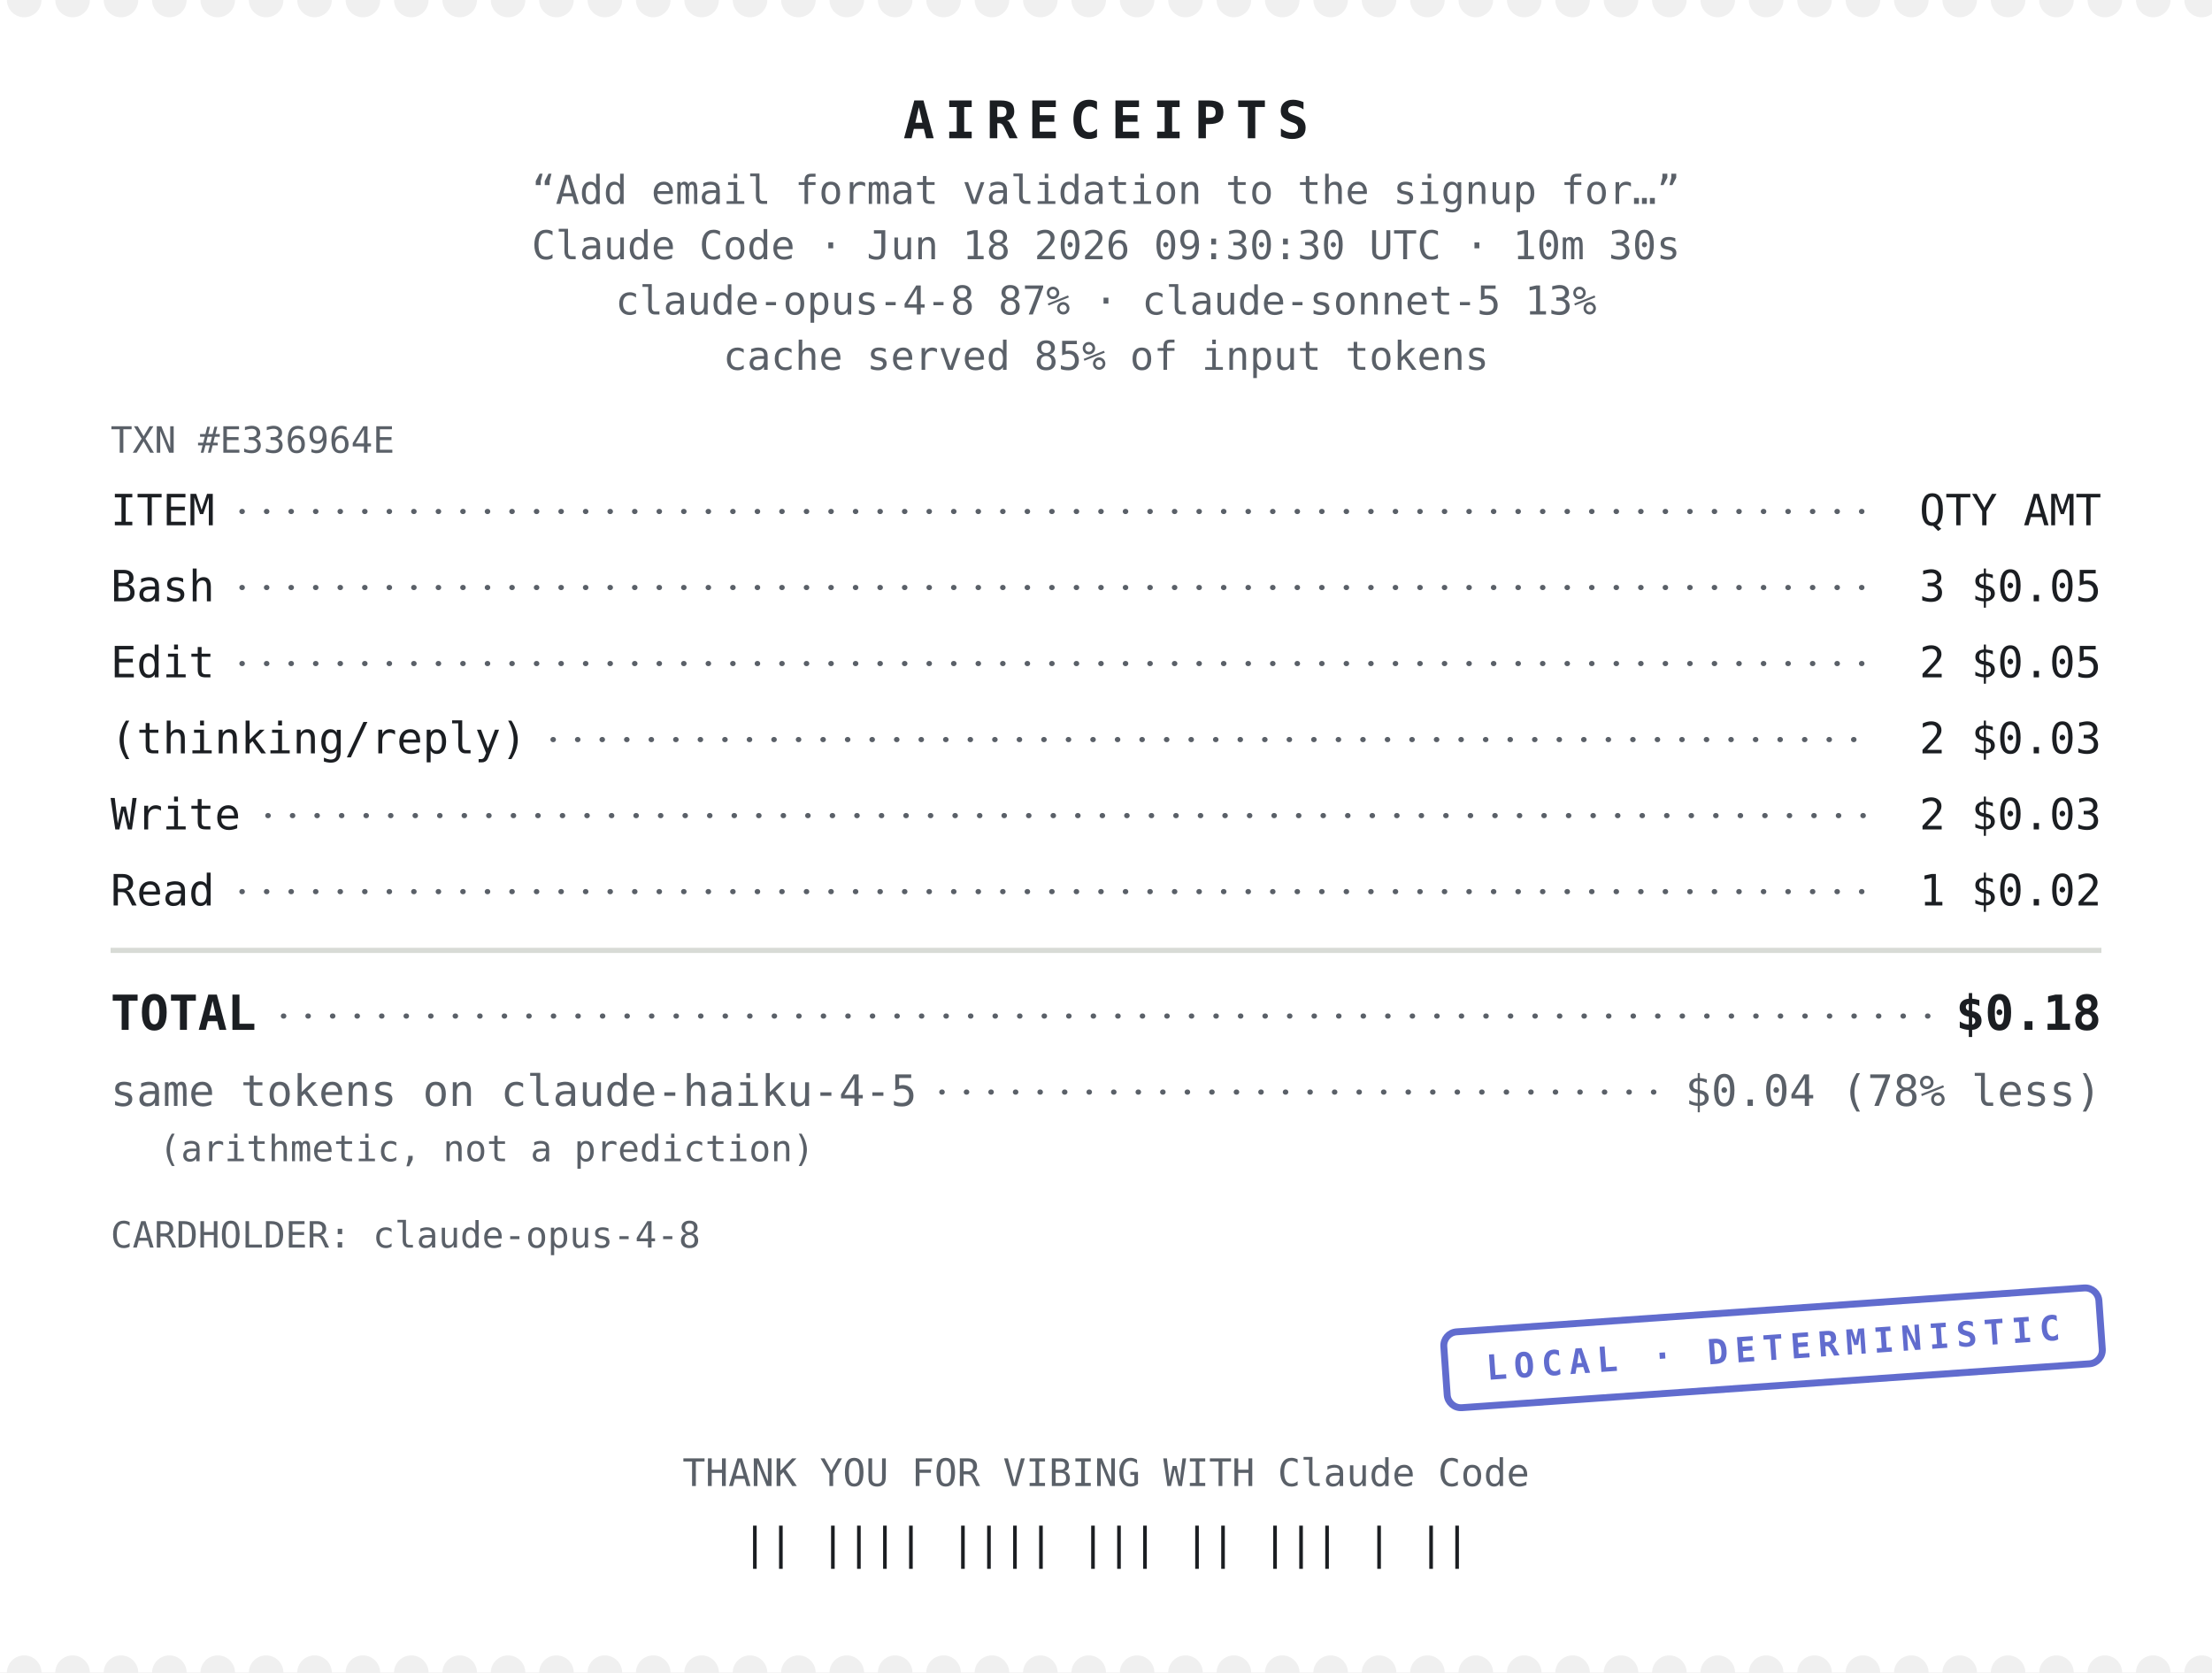
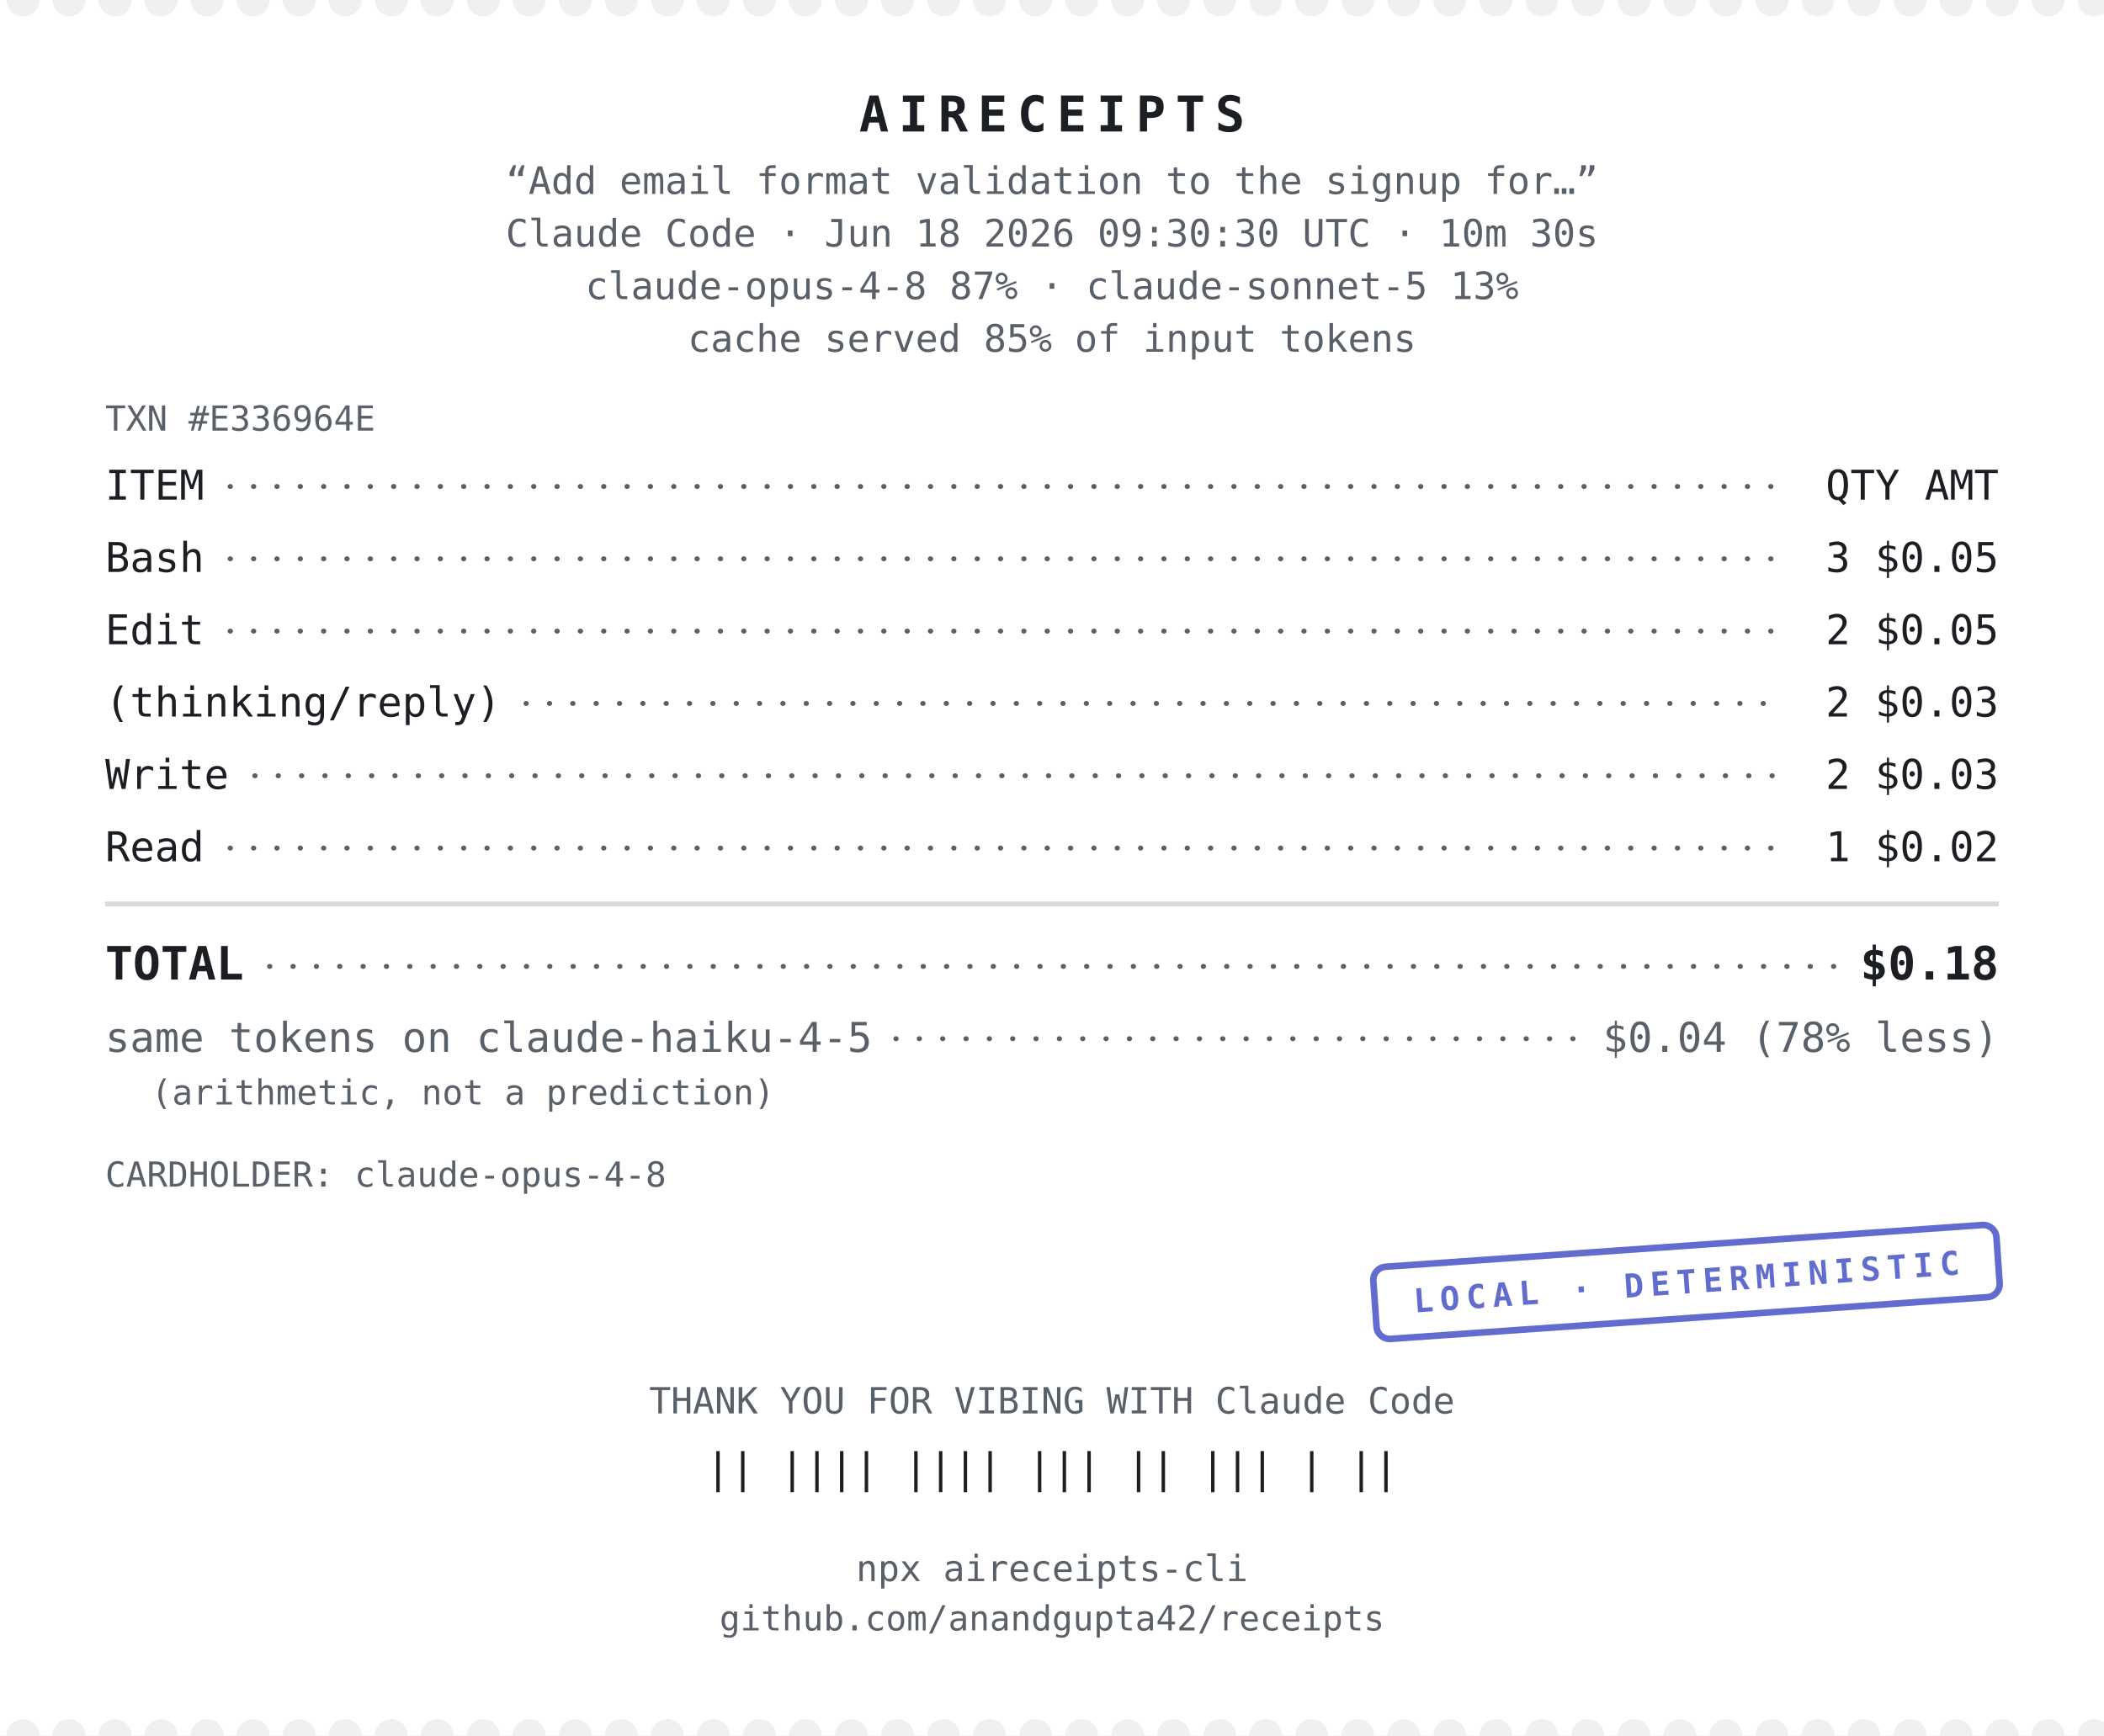
- <svg xmlns="http://www.w3.org/2000/svg" width="640" height="484" viewBox="0 0 640 484" font-family="&quot;SF Mono&quot;,&quot;Cascadia Code&quot;,&quot;JetBrains Mono&quot;,Menlo,Consolas,monospace" role="img" aria-label="aireceipts cost receipt">
+ <svg xmlns="http://www.w3.org/2000/svg" width="640" height="528" viewBox="0 0 640 528" font-family="&quot;SF Mono&quot;,&quot;Cascadia Code&quot;,&quot;JetBrains Mono&quot;,Menlo,Consolas,monospace" role="img" aria-label="aireceipts cost receipt">
  <g transform="translate(0 0)">
    <defs>
-       <mask id="perf-0" maskUnits="userSpaceOnUse" x="-5" y="-5" width="650" height="494">
-         <rect x="0" y="0" width="640" height="484" fill="#FFFFFF" />
+       <mask id="perf-0" maskUnits="userSpaceOnUse" x="-5" y="-5" width="650" height="538">
+         <rect x="0" y="0" width="640" height="528" fill="#FFFFFF" />
        <g class="perf-top">
          <circle cx="7" cy="0" r="5" fill="#000000" />
          <circle cx="21" cy="0" r="5" fill="#000000" />
          <circle cx="35" cy="0" r="5" fill="#000000" />
          <circle cx="49" cy="0" r="5" fill="#000000" />
          <circle cx="63" cy="0" r="5" fill="#000000" />
          <circle cx="77" cy="0" r="5" fill="#000000" />
          <circle cx="91" cy="0" r="5" fill="#000000" />
          <circle cx="105" cy="0" r="5" fill="#000000" />
          <circle cx="119" cy="0" r="5" fill="#000000" />
          <circle cx="133" cy="0" r="5" fill="#000000" />
          <circle cx="147" cy="0" r="5" fill="#000000" />
          <circle cx="161" cy="0" r="5" fill="#000000" />
          <circle cx="175" cy="0" r="5" fill="#000000" />
          <circle cx="189" cy="0" r="5" fill="#000000" />
          <circle cx="203" cy="0" r="5" fill="#000000" />
          <circle cx="217" cy="0" r="5" fill="#000000" />
          <circle cx="231" cy="0" r="5" fill="#000000" />
          <circle cx="245" cy="0" r="5" fill="#000000" />
          <circle cx="259" cy="0" r="5" fill="#000000" />
          <circle cx="273" cy="0" r="5" fill="#000000" />
          <circle cx="287" cy="0" r="5" fill="#000000" />
          <circle cx="301" cy="0" r="5" fill="#000000" />
          <circle cx="315" cy="0" r="5" fill="#000000" />
          <circle cx="329" cy="0" r="5" fill="#000000" />
          <circle cx="343" cy="0" r="5" fill="#000000" />
          <circle cx="357" cy="0" r="5" fill="#000000" />
          <circle cx="371" cy="0" r="5" fill="#000000" />
          <circle cx="385" cy="0" r="5" fill="#000000" />
          <circle cx="399" cy="0" r="5" fill="#000000" />
          <circle cx="413" cy="0" r="5" fill="#000000" />
          <circle cx="427" cy="0" r="5" fill="#000000" />
          <circle cx="441" cy="0" r="5" fill="#000000" />
          <circle cx="455" cy="0" r="5" fill="#000000" />
          <circle cx="469" cy="0" r="5" fill="#000000" />
          <circle cx="483" cy="0" r="5" fill="#000000" />
          <circle cx="497" cy="0" r="5" fill="#000000" />
          <circle cx="511" cy="0" r="5" fill="#000000" />
          <circle cx="525" cy="0" r="5" fill="#000000" />
          <circle cx="539" cy="0" r="5" fill="#000000" />
          <circle cx="553" cy="0" r="5" fill="#000000" />
          <circle cx="567" cy="0" r="5" fill="#000000" />
          <circle cx="581" cy="0" r="5" fill="#000000" />
          <circle cx="595" cy="0" r="5" fill="#000000" />
          <circle cx="609" cy="0" r="5" fill="#000000" />
          <circle cx="623" cy="0" r="5" fill="#000000" />
          <circle cx="637" cy="0" r="5" fill="#000000" />
        </g>
        <g class="perf-bottom">
-           <circle cx="7" cy="484" r="5" fill="#000000" />
-           <circle cx="21" cy="484" r="5" fill="#000000" />
-           <circle cx="35" cy="484" r="5" fill="#000000" />
-           <circle cx="49" cy="484" r="5" fill="#000000" />
-           <circle cx="63" cy="484" r="5" fill="#000000" />
-           <circle cx="77" cy="484" r="5" fill="#000000" />
-           <circle cx="91" cy="484" r="5" fill="#000000" />
-           <circle cx="105" cy="484" r="5" fill="#000000" />
-           <circle cx="119" cy="484" r="5" fill="#000000" />
-           <circle cx="133" cy="484" r="5" fill="#000000" />
-           <circle cx="147" cy="484" r="5" fill="#000000" />
-           <circle cx="161" cy="484" r="5" fill="#000000" />
-           <circle cx="175" cy="484" r="5" fill="#000000" />
-           <circle cx="189" cy="484" r="5" fill="#000000" />
-           <circle cx="203" cy="484" r="5" fill="#000000" />
-           <circle cx="217" cy="484" r="5" fill="#000000" />
-           <circle cx="231" cy="484" r="5" fill="#000000" />
-           <circle cx="245" cy="484" r="5" fill="#000000" />
-           <circle cx="259" cy="484" r="5" fill="#000000" />
-           <circle cx="273" cy="484" r="5" fill="#000000" />
-           <circle cx="287" cy="484" r="5" fill="#000000" />
-           <circle cx="301" cy="484" r="5" fill="#000000" />
-           <circle cx="315" cy="484" r="5" fill="#000000" />
-           <circle cx="329" cy="484" r="5" fill="#000000" />
-           <circle cx="343" cy="484" r="5" fill="#000000" />
-           <circle cx="357" cy="484" r="5" fill="#000000" />
-           <circle cx="371" cy="484" r="5" fill="#000000" />
-           <circle cx="385" cy="484" r="5" fill="#000000" />
-           <circle cx="399" cy="484" r="5" fill="#000000" />
-           <circle cx="413" cy="484" r="5" fill="#000000" />
-           <circle cx="427" cy="484" r="5" fill="#000000" />
-           <circle cx="441" cy="484" r="5" fill="#000000" />
-           <circle cx="455" cy="484" r="5" fill="#000000" />
-           <circle cx="469" cy="484" r="5" fill="#000000" />
-           <circle cx="483" cy="484" r="5" fill="#000000" />
-           <circle cx="497" cy="484" r="5" fill="#000000" />
-           <circle cx="511" cy="484" r="5" fill="#000000" />
-           <circle cx="525" cy="484" r="5" fill="#000000" />
-           <circle cx="539" cy="484" r="5" fill="#000000" />
-           <circle cx="553" cy="484" r="5" fill="#000000" />
-           <circle cx="567" cy="484" r="5" fill="#000000" />
-           <circle cx="581" cy="484" r="5" fill="#000000" />
-           <circle cx="595" cy="484" r="5" fill="#000000" />
-           <circle cx="609" cy="484" r="5" fill="#000000" />
-           <circle cx="623" cy="484" r="5" fill="#000000" />
-           <circle cx="637" cy="484" r="5" fill="#000000" />
+           <circle cx="7" cy="528" r="5" fill="#000000" />
+           <circle cx="21" cy="528" r="5" fill="#000000" />
+           <circle cx="35" cy="528" r="5" fill="#000000" />
+           <circle cx="49" cy="528" r="5" fill="#000000" />
+           <circle cx="63" cy="528" r="5" fill="#000000" />
+           <circle cx="77" cy="528" r="5" fill="#000000" />
+           <circle cx="91" cy="528" r="5" fill="#000000" />
+           <circle cx="105" cy="528" r="5" fill="#000000" />
+           <circle cx="119" cy="528" r="5" fill="#000000" />
+           <circle cx="133" cy="528" r="5" fill="#000000" />
+           <circle cx="147" cy="528" r="5" fill="#000000" />
+           <circle cx="161" cy="528" r="5" fill="#000000" />
+           <circle cx="175" cy="528" r="5" fill="#000000" />
+           <circle cx="189" cy="528" r="5" fill="#000000" />
+           <circle cx="203" cy="528" r="5" fill="#000000" />
+           <circle cx="217" cy="528" r="5" fill="#000000" />
+           <circle cx="231" cy="528" r="5" fill="#000000" />
+           <circle cx="245" cy="528" r="5" fill="#000000" />
+           <circle cx="259" cy="528" r="5" fill="#000000" />
+           <circle cx="273" cy="528" r="5" fill="#000000" />
+           <circle cx="287" cy="528" r="5" fill="#000000" />
+           <circle cx="301" cy="528" r="5" fill="#000000" />
+           <circle cx="315" cy="528" r="5" fill="#000000" />
+           <circle cx="329" cy="528" r="5" fill="#000000" />
+           <circle cx="343" cy="528" r="5" fill="#000000" />
+           <circle cx="357" cy="528" r="5" fill="#000000" />
+           <circle cx="371" cy="528" r="5" fill="#000000" />
+           <circle cx="385" cy="528" r="5" fill="#000000" />
+           <circle cx="399" cy="528" r="5" fill="#000000" />
+           <circle cx="413" cy="528" r="5" fill="#000000" />
+           <circle cx="427" cy="528" r="5" fill="#000000" />
+           <circle cx="441" cy="528" r="5" fill="#000000" />
+           <circle cx="455" cy="528" r="5" fill="#000000" />
+           <circle cx="469" cy="528" r="5" fill="#000000" />
+           <circle cx="483" cy="528" r="5" fill="#000000" />
+           <circle cx="497" cy="528" r="5" fill="#000000" />
+           <circle cx="511" cy="528" r="5" fill="#000000" />
+           <circle cx="525" cy="528" r="5" fill="#000000" />
+           <circle cx="539" cy="528" r="5" fill="#000000" />
+           <circle cx="553" cy="528" r="5" fill="#000000" />
+           <circle cx="567" cy="528" r="5" fill="#000000" />
+           <circle cx="581" cy="528" r="5" fill="#000000" />
+           <circle cx="595" cy="528" r="5" fill="#000000" />
+           <circle cx="609" cy="528" r="5" fill="#000000" />
+           <circle cx="623" cy="528" r="5" fill="#000000" />
+           <circle cx="637" cy="528" r="5" fill="#000000" />
        </g>
      </mask>
    </defs>
-     <rect x="0" y="0" width="640" height="484" fill="#FFFFFF" mask="url(#perf-0)" />
+     <rect x="0" y="0" width="640" height="528" fill="#FFFFFF" mask="url(#perf-0)" />
    <text x="320" y="40" font-size="15" fill="#1B1E22" text-anchor="middle" font-weight="700" letter-spacing="3">AIRECEIPTS</text>
    <text x="320" y="59" font-size="11.5" fill="#5A6068" text-anchor="middle">“Add email format validation to the signup for…”</text>
    <text x="320" y="75" font-size="11.5" fill="#5A6068" text-anchor="middle">Claude Code · Jun 18 2026 09:30:30 UTC · 10m 30s</text>
    <text x="320" y="91" font-size="11.5" fill="#5A6068" text-anchor="middle">claude-opus-4-8 87% · claude-sonnet-5 13%</text>
    <text x="320" y="107" font-size="11.5" fill="#5A6068" text-anchor="middle">cache served 85% of input tokens</text>
    <text x="32" y="131" font-size="10.5" fill="#5A6068" text-anchor="start">TXN #E336964E</text>
    <text x="32" y="152" font-size="12.5" fill="#1B1E22" text-anchor="start">ITEM</text>
    <text x="608" y="152" font-size="12.5" fill="#1B1E22" text-anchor="end">QTY  AMT</text>
    <line x1="70" y1="148" x2="540" y2="148" stroke="#5A6068" stroke-width="1.5" stroke-linecap="round" stroke-dasharray="0.1 7" />
    <text x="32" y="174" font-size="12.5" fill="#1B1E22" text-anchor="start">Bash</text>
    <text x="608" y="174" font-size="12.5" fill="#1B1E22" text-anchor="end">3  $0.05</text>
    <line x1="70" y1="170" x2="540" y2="170" stroke="#5A6068" stroke-width="1.5" stroke-linecap="round" stroke-dasharray="0.1 7" />
    <text x="32" y="196" font-size="12.5" fill="#1B1E22" text-anchor="start">Edit</text>
    <text x="608" y="196" font-size="12.5" fill="#1B1E22" text-anchor="end">2  $0.05</text>
    <line x1="70" y1="192" x2="540" y2="192" stroke="#5A6068" stroke-width="1.5" stroke-linecap="round" stroke-dasharray="0.1 7" />
    <text x="32" y="218" font-size="12.5" fill="#1B1E22" text-anchor="start">(thinking/reply)</text>
    <text x="608" y="218" font-size="12.5" fill="#1B1E22" text-anchor="end">2  $0.03</text>
    <line x1="160" y1="214" x2="540" y2="214" stroke="#5A6068" stroke-width="1.5" stroke-linecap="round" stroke-dasharray="0.1 7" />
    <text x="32" y="240" font-size="12.5" fill="#1B1E22" text-anchor="start">Write</text>
    <text x="608" y="240" font-size="12.5" fill="#1B1E22" text-anchor="end">2  $0.03</text>
    <line x1="77.5" y1="236" x2="540" y2="236" stroke="#5A6068" stroke-width="1.5" stroke-linecap="round" stroke-dasharray="0.1 7" />
    <text x="32" y="262" font-size="12.5" fill="#1B1E22" text-anchor="start">Read</text>
    <text x="608" y="262" font-size="12.5" fill="#1B1E22" text-anchor="end">1  $0.02</text>
    <line x1="70" y1="258" x2="540" y2="258" stroke="#5A6068" stroke-width="1.5" stroke-linecap="round" stroke-dasharray="0.1 7" />
    <line x1="32" y1="275" x2="608" y2="275" stroke="#D8DBD6" stroke-width="1.5" />
    <text x="32" y="298" font-size="14" fill="#1B1E22" text-anchor="start" font-weight="700">TOTAL</text>
    <text x="608" y="298" font-size="14" fill="#1B1E22" text-anchor="end" font-weight="700">$0.18</text>
    <line x1="82" y1="294" x2="558" y2="294" stroke="#5A6068" stroke-width="1.5" stroke-linecap="round" stroke-dasharray="0.1 7" />
    <text x="32" y="320" font-size="12.5" fill="#5A6068" text-anchor="start" font-weight="400">same tokens on claude-haiku-4-5</text>
    <text x="608" y="320" font-size="12.5" fill="#5A6068" text-anchor="end" font-weight="400">$0.04 (78% less)</text>
    <line x1="272.5" y1="316" x2="480" y2="316" stroke="#5A6068" stroke-width="1.5" stroke-linecap="round" stroke-dasharray="0.1 7" />
    <text x="46" y="336" font-size="10.5" fill="#5A6068" text-anchor="start">(arithmetic, not a prediction)</text>
    <text x="32" y="361" font-size="10.5" fill="#5A6068" text-anchor="start">CARDHOLDER: claude-opus-4-8</text>
    <g class="stamp" opacity="0.8" transform="rotate(-4 513 390)">
      <rect x="418" y="379" width="190" height="22" rx="4" fill="none" stroke="#3947C2" stroke-width="2" />
      <text x="513" y="393.5" font-size="10" fill="#3947C2" text-anchor="middle" font-weight="700" letter-spacing="2">LOCAL · DETERMINISTIC</text>
    </g>
    <text x="320" y="430" font-size="11" fill="#5A6068" text-anchor="middle">THANK YOU FOR VIBING WITH Claude Code</text>
    <text x="320" y="451" font-size="12.5" fill="#1B1E22" text-anchor="middle">|| |||| |||| ||| || ||| | ||</text>
+     <text x="320" y="481" font-size="11" fill="#5A6068" text-anchor="middle">npx aireceipts-cli</text>
+     <text x="320" y="496" font-size="10.5" fill="#5A6068" text-anchor="middle">github.com/anandgupta42/receipts</text>
  </g>
</svg>
